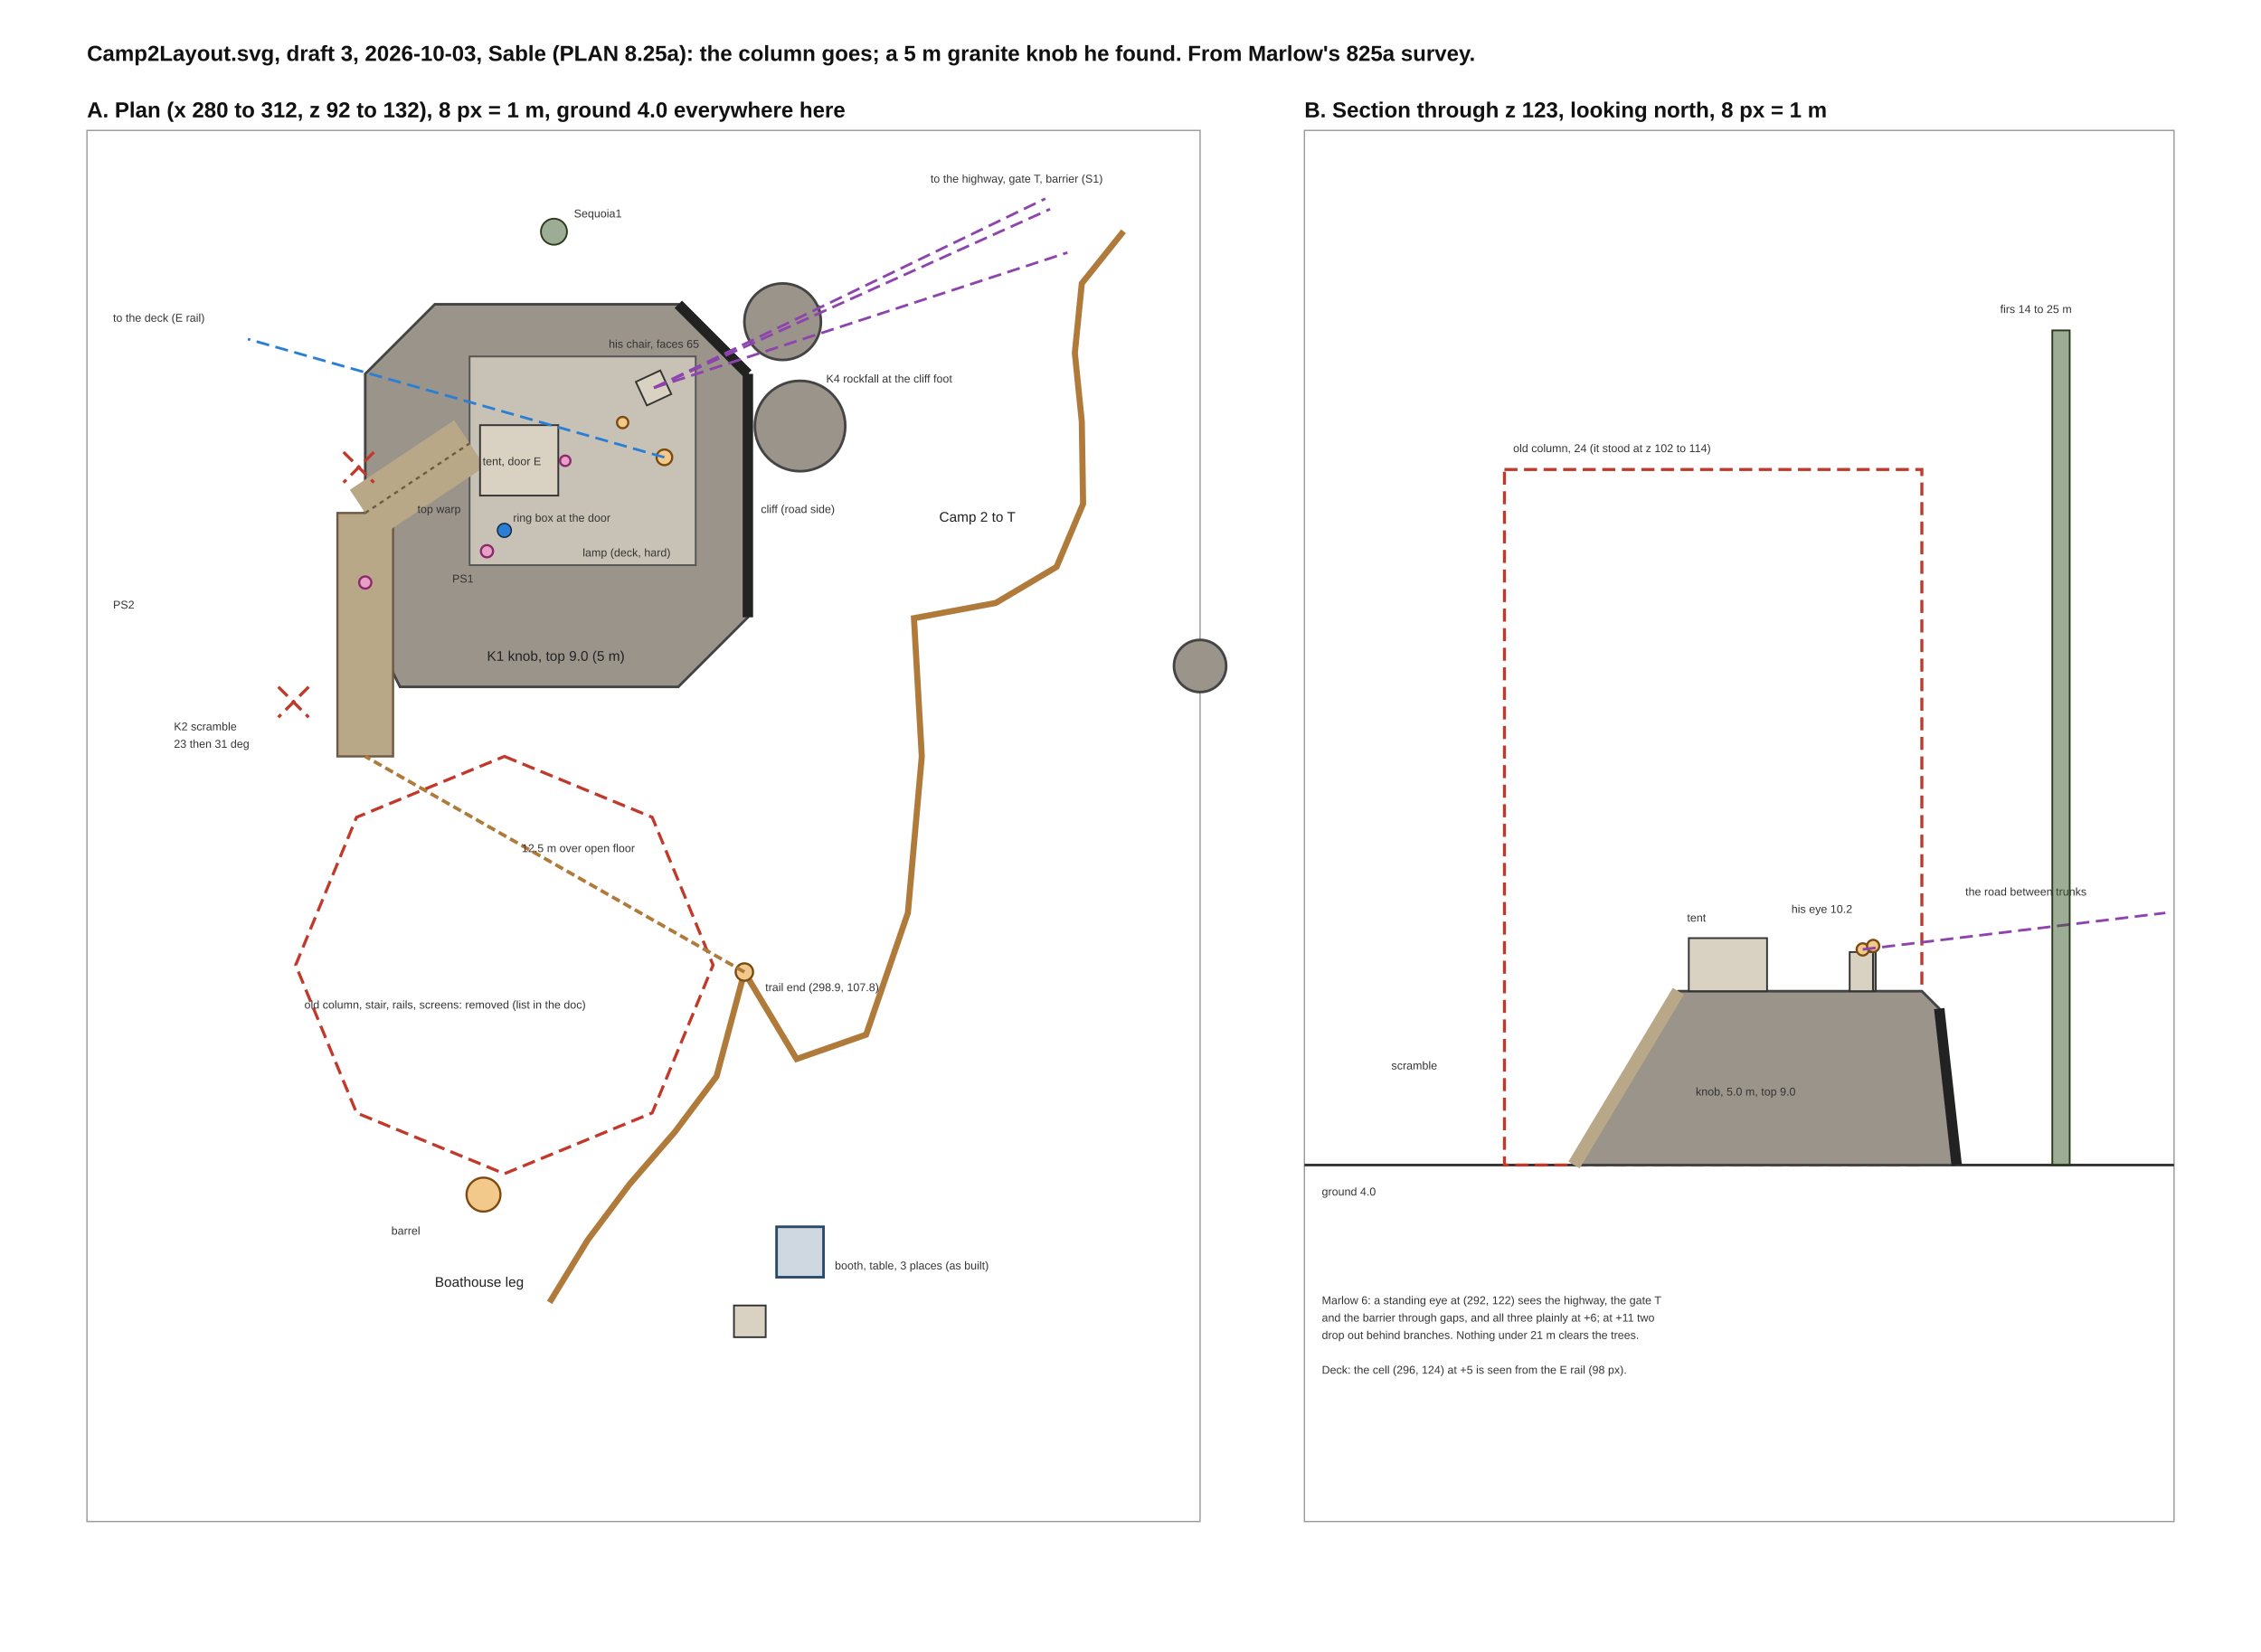
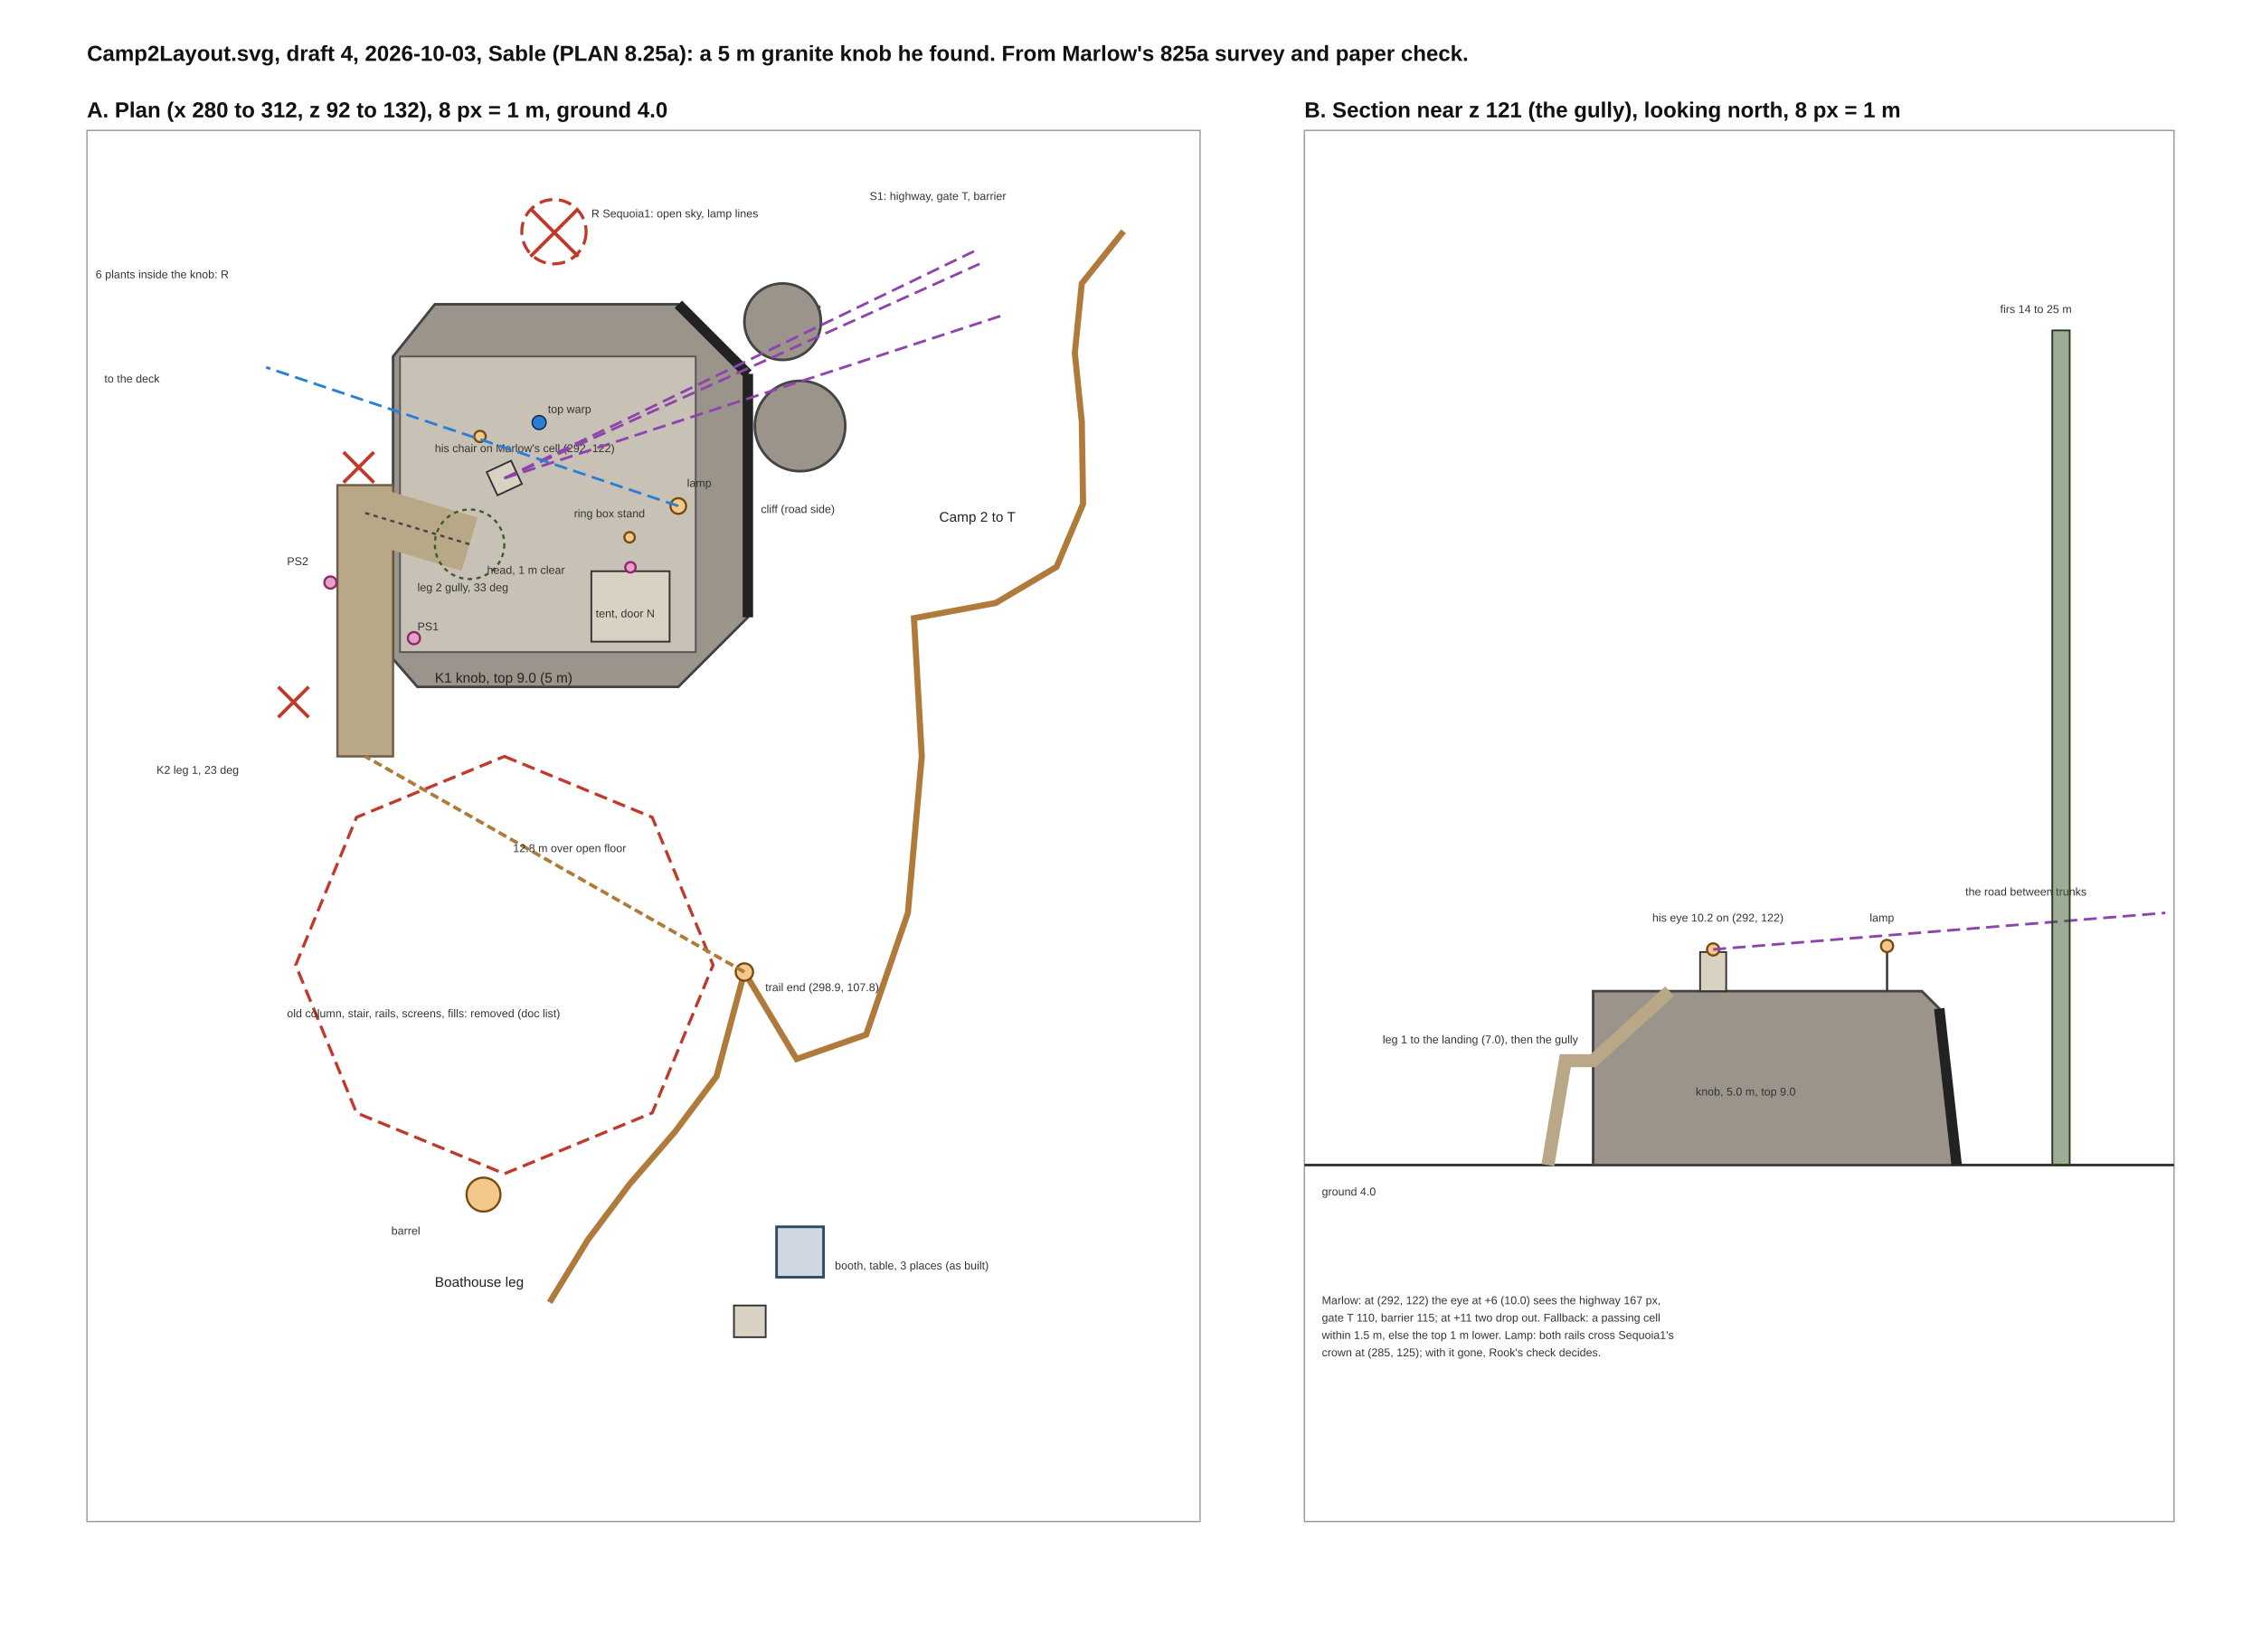
<svg xmlns="http://www.w3.org/2000/svg" width="520mm" height="380mm" viewBox="0 0 520 380" font-family="Arial, sans-serif">
  <style>
 .t{font-size:3.2px;fill:#222}
 .s{font-size:2.6px;fill:#333}
 .h{font-size:5px;font-weight:bold;fill:#111}
 .rock{fill:#9a948a;stroke:#444;stroke-width:0.6}
 .top{fill:#c8c2b6;stroke:#555;stroke-width:0.4}
 .cliff{stroke:#222;stroke-width:2.4}
 .ramp{fill:#b8a888;stroke:#6e5a44;stroke-width:0.5}
 .fur{fill:#d9d2c3;stroke:#333;stroke-width:0.4}
 .booth{fill:#cfd8e0;stroke:#2a4a6a;stroke-width:0.6}
 .act{fill:#f2c98a;stroke:#7a4a10;stroke-width:0.5}
 .evt{fill:#e8a0c8;stroke:#8a2a6a;stroke-width:0.5}
 .trail{fill:none;stroke:#b07a3a;stroke-width:1.4}
 .floor{fill:none;stroke:#b07a3a;stroke-width:0.8;stroke-dasharray:2 1}
 .gone{fill:none;stroke:#c0392b;stroke-width:0.7;stroke-dasharray:3 1.5}
+  .x{stroke:#c0392b;stroke-width:0.8}
 .sight{fill:none;stroke:#8e44ad;stroke-width:0.6;stroke-dasharray:3 1.5}
 .deck{fill:none;stroke:#2a7fd4;stroke-width:0.6;stroke-dasharray:3 1.5}
+  .clear{fill:none;stroke:#3d5a2a;stroke-width:0.5;stroke-dasharray:1 1}
 .tree{fill:#3d5a2a;fill-opacity:0.5;stroke:#2a3a1a;stroke-width:0.4}
 .frame{fill:none;stroke:#999;stroke-width:0.3}
 .warp{fill:#2a7fd4;stroke:#123;stroke-width:0.3}
</style>
  <rect x="0" y="0" width="520" height="380" fill="#fff" />
-   <text class="h" x="20" y="14">Camp2Layout.svg, draft 3, 2026-10-03, Sable (PLAN 8.25a): the column goes; a 5 m granite knob he found. From Marlow's 825a survey.</text>
+   <text class="h" x="20" y="14">Camp2Layout.svg, draft 4, 2026-10-03, Sable (PLAN 8.25a): a 5 m granite knob he found. From Marlow's 825a survey and paper check.</text>
  <rect class="frame" x="20" y="30" width="256" height="320" />
-   <text class="h" x="20" y="27">A. Plan (x 280 to 312, z 92 to 132), 8 px = 1 m, ground 4.0 everywhere here</text>
+   <text class="h" x="20" y="27">A. Plan (x 280 to 312, z 92 to 132), 8 px = 1 m, ground 4.0</text>
  <polygon class="gone" points="116,174 150,188 164,222 150,256 116,270 82,256 68,222 82,188" />
-   <text class="s" x="70" y="232" fill="#c0392b">old column, stair, rails, screens: removed (list in the doc)</text>
-   <polygon class="rock" points="92,158 156,158 172,142 172,86 156,70 100,70 84,86 84,142" />
-   <rect class="top" x="108" y="82" width="52" height="48" />
+   <text class="s" x="66" y="234" fill="#c0392b">old column, stair, rails, screens, fills: removed (doc list)</text>
+   <polygon class="rock" points="96,158 156,158 172,142 172,86 156,70 100,70 90.4,82 90.4,151.6" />
+   <rect class="top" x="92" y="82" width="68" height="68" />
  <line class="cliff" x1="172" y1="86" x2="172" y2="142" />
  <line class="cliff" x1="156" y1="70" x2="172" y2="86" />
  <text class="s" x="175" y="118">cliff (road side)</text>
-   <text class="t" x="112" y="152">K1 knob, top 9.0 (5 m)</text>
-   <rect class="ramp" x="77.6" y="118" width="12.8" height="56" />
-   <polyline points="84,118 108,102" fill="none" stroke="#b8a888" stroke-width="12.8" />
-   <polyline points="84,118 108,102" fill="none" stroke="#6e5a44" stroke-width="0.5" stroke-dasharray="1 1" />
-   <text class="s" x="40" y="168">K2 scramble</text>
-   <text class="s" x="40" y="172">23 then 31 deg</text>
-   <rect class="fur" x="110.4" y="97.8" width="18" height="16.2" />
-   <text class="s" x="111" y="107">tent, door E</text>
-   <circle class="evt" cx="130" cy="106" r="1.2" />
-   <text class="s" x="118" y="120">ring box at the door</text>
-   <rect class="fur" x="147.4" y="86.2" width="6" height="6.2" transform="rotate(65 150.4 89.2)" />
-   <text class="s" x="140" y="80">his chair, faces 65</text>
-   <circle class="act" cx="143.2" cy="97.2" r="1.3" />
-   <circle class="act" cx="152.8" cy="105.2" r="1.8" />
-   <text class="s" x="134" y="128">lamp (deck, hard)</text>
-   <circle class="evt" cx="112" cy="126.8" r="1.4" />
-   <circle class="evt" cx="84" cy="134" r="1.4" />
+   <text class="t" x="100" y="157">K1 knob, top 9.0 (5 m)</text>
+   <rect class="ramp" x="77.6" y="111.6" width="12.8" height="62.4" />
+   <polyline points="84,118 108,125.2" fill="none" stroke="#b8a888" stroke-width="12.8" />
+   <polyline points="84,118 108,125.2" fill="none" stroke="#444" stroke-width="0.5" stroke-dasharray="1 1" />
+   <circle class="clear" cx="108" cy="125.2" r="8" />
+   <text class="s" x="36" y="178">K2 leg 1, 23 deg</text>
+   <text class="s" x="96" y="136">leg 2 gully, 33 deg</text>
+   <text class="s" x="112" y="132">head, 1 m clear</text>
+   <rect class="fur" x="113" y="106.9" width="5.9" height="6.2" transform="rotate(65 116 110)" />
+   <text class="s" x="100" y="104">his chair on Marlow's cell (292, 122)</text>
+   <circle class="act" cx="110.4" cy="100.4" r="1.3" />
+   <rect class="fur" x="136" y="131.4" width="18" height="16.2" />
+   <text class="s" x="137" y="142">tent, door N</text>
+   <circle class="evt" cx="145" cy="130.5" r="1.2" />
+   <circle class="act" cx="144.8" cy="123.6" r="1.2" />
+   <text class="s" x="132" y="119">ring box stand</text>
+   <circle class="act" cx="156" cy="116.4" r="1.8" />
+   <text class="s" x="158" y="112">lamp</text>
+   <circle class="evt" cx="95.2" cy="146.8" r="1.4" />
+   <circle class="evt" cx="76" cy="134" r="1.4" />
  <circle class="evt" cx="180" cy="74" r="1.4" />
-   <text class="s" x="26" y="140">PS2</text>
-   <text class="s" x="104" y="134">PS1</text>
+   <text class="s" x="96" y="145">PS1</text>
+   <text class="s" x="66" y="130">PS2</text>
  <text class="s" x="184" y="72">PS3</text>
+   <circle class="warp" cx="124" cy="97.2" r="1.6" />
+   <text class="s" x="126" y="95">top warp</text>
  <circle class="rock" cx="180" cy="74" r="8.8" />
  <circle class="rock" cx="184" cy="98" r="10.4" />
-   <line class="gone" x1="79" y1="104" x2="86" y2="111" />
-   <line class="gone" x1="86" y1="104" x2="79" y2="111" />
-   <line class="gone" x1="64" y1="158" x2="71" y2="165" />
-   <line class="gone" x1="71" y1="158" x2="64" y2="165" />
-   <text class="s" x="190" y="88">K4 rockfall at the cliff foot</text>
-   <circle class="tree" cx="127.4" cy="53.3" r="3" />
-   <text class="s" x="132" y="50">Sequoia1</text>
-   <circle class="rock" cx="276" cy="153.2" r="6" />
+   <line class="x" x1="79" y1="104" x2="86" y2="111" />
+   <line class="x" x1="86" y1="104" x2="79" y2="111" />
+   <line class="x" x1="64" y1="158" x2="71" y2="165" />
+   <line class="x" x1="71" y1="158" x2="64" y2="165" />
+   <circle class="gone" cx="127.4" cy="53.3" r="7.4" />
+   <line class="x" x1="122" y1="48" x2="133" y2="59" />
+   <line class="x" x1="133" y1="48" x2="122" y2="59" />
+   <text class="s" x="136" y="50" fill="#c0392b">R Sequoia1: open sky, lamp lines</text>
+   <text class="s" x="22" y="64" fill="#c0392b">6 plants inside the knob: R</text>
  <polyline class="trail" points="126.4,299.6 135.2,285.2 144.8,272.4 155.2,260.4 164.8,247.6 171.2,223.6" />
  <polyline class="trail" points="171.2,223.6 183.2,243.6 199.2,238 208.8,210 212,174 210.2,142.2 229,138.7 243,130.4 249.1,115.9 248.8,97 247.2,81.2 248.8,65.2 258.4,53.2" />
  <circle class="act" cx="171.2" cy="223.6" r="2" />
  <text class="s" x="176" y="228">trail end (298.9, 107.8)</text>
  <polyline class="floor" points="171.2,223.6 84,174" />
-   <text class="s" x="120" y="196">12.5 m over open floor</text>
+   <text class="s" x="118" y="196">12.8 m over open floor</text>
  <text class="t" x="216" y="120">Camp 2 to T</text>
  <text class="t" x="100" y="296">Boathouse leg</text>
  <rect class="booth" x="178.6" y="282.2" width="10.8" height="11.6" />
  <rect class="fur" x="168.8" y="300.3" width="7.3" height="7.3" />
  <text class="s" x="192" y="292">booth, table, 3 places (as built)</text>
  <circle class="act" cx="111.2" cy="274.8" r="3.9" />
  <text class="s" x="90" y="284">barrel</text>
-   <line class="sight" x1="150.4" y1="89.2" x2="241.5" y2="48.1" />
-   <line class="sight" x1="150.4" y1="89.2" x2="245.5" y2="58.1" />
-   <line class="sight" x1="150.4" y1="89.2" x2="240.4" y2="45.7" />
-   <text class="s" x="214" y="42">to the highway, gate T, barrier (S1)</text>
-   <line class="deck" x1="152.8" y1="105.2" x2="57" y2="78" />
-   <text class="s" x="26" y="74">to the deck (E rail)</text>
-   <circle class="warp" cx="116" cy="122" r="1.6" />
-   <text class="s" x="96" y="118">top warp</text>
+   <line class="sight" x1="116" y1="110" x2="224" y2="57.8" />
+   <line class="sight" x1="116" y1="110" x2="225.3" y2="60.7" />
+   <line class="sight" x1="116" y1="110" x2="230.1" y2="72.7" />
+   <text class="s" x="200" y="46">S1: highway, gate T, barrier</text>
+   <line class="deck" x1="156" y1="116.4" x2="61.2" y2="84.5" />
+   <text class="s" x="24" y="88">to the deck</text>
  <rect class="frame" x="300" y="30" width="200" height="320" />
-   <text class="h" x="300" y="27">B. Section through z 123, looking north, 8 px = 1 m</text>
+   <text class="h" x="300" y="27">B. Section near z 121 (the gully), looking north, 8 px = 1 m</text>
  <line x1="300" y1="268" x2="500" y2="268" stroke="#333" stroke-width="0.6" />
  <text class="s" x="304" y="275">ground 4.0</text>
-   <rect class="gone" x="346" y="108" width="96" height="160" />
-   <text class="s" x="348" y="104" fill="#c0392b">old column, 24 (it stood at z 102 to 114)</text>
-   <polygon class="rock" points="362,268 386,228 442,228 446,232 450,268" />
+   <polygon class="rock" points="366.4,268 366.4,228 442,228 446,232 450,268" />
  <line class="cliff" x1="446" y1="232" x2="450" y2="268" />
-   <text class="s" x="390" y="252">knob, 5.0 m, top 9.0</text>
-   <polyline points="362,268 386,228" fill="none" stroke="#b8a888" stroke-width="3" />
-   <text class="s" x="320" y="246">scramble</text>
-   <rect class="fur" x="388.4" y="215.8" width="18" height="12.2" />
-   <text class="s" x="388" y="212">tent</text>
-   <rect class="fur" x="425.4" y="219" width="6" height="9" />
-   <circle class="act" cx="428.4" cy="218.4" r="1.4" />
-   <text class="s" x="412" y="210">his eye 10.2</text>
-   <line x1="430.8" y1="228" x2="430.8" y2="218.4" stroke="#333" stroke-width="0.5" />
-   <circle class="act" cx="430.8" cy="217.6" r="1.4" />
-   <line class="sight" x1="428.4" y1="218.4" x2="498" y2="210" />
+   <polyline points="356,268 360,244 366.4,244 384,228" fill="none" stroke="#b8a888" stroke-width="3" />
+   <text class="s" x="318" y="240">leg 1 to the landing (7.0), then the gully</text>
+   <rect class="fur" x="391" y="219" width="6" height="9" />
+   <circle class="act" cx="394" cy="218.4" r="1.4" />
+   <text class="s" x="380" y="212">his eye 10.2 on (292, 122)</text>
+   <line x1="434" y1="228" x2="434" y2="218.4" stroke="#333" stroke-width="0.5" />
+   <circle class="act" cx="434" cy="217.6" r="1.4" />
+   <text class="s" x="430" y="212">lamp</text>
+   <line class="sight" x1="394" y1="218.4" x2="498" y2="210" />
  <text class="s" x="452" y="206">the road between trunks</text>
  <rect class="tree" x="472" y="76" width="4" height="192" />
  <text class="s" x="460" y="72">firs 14 to 25 m</text>
-   <text class="s" x="304" y="300">Marlow 6: a standing eye at (292, 122) sees the highway, the gate T</text>
-   <text class="s" x="304" y="304">and the barrier through gaps, and all three plainly at +6; at +11 two</text>
-   <text class="s" x="304" y="308">drop out behind branches. Nothing under 21 m clears the trees.</text>
-   <text class="s" x="304" y="316">Deck: the cell (296, 124) at +5 is seen from the E rail (98 px).</text>
+   <text class="s" x="390" y="252">knob, 5.0 m, top 9.0</text>
+   <text class="s" x="304" y="300">Marlow: at (292, 122) the eye at +6 (10.0) sees the highway 167 px,</text>
+   <text class="s" x="304" y="304">gate T 110, barrier 115; at +11 two drop out. Fallback: a passing cell</text>
+   <text class="s" x="304" y="308">within 1.5 m, else the top 1 m lower. Lamp: both rails cross Sequoia1's</text>
+   <text class="s" x="304" y="312">crown at (285, 125); with it gone, Rook's check decides.</text>
</svg>
